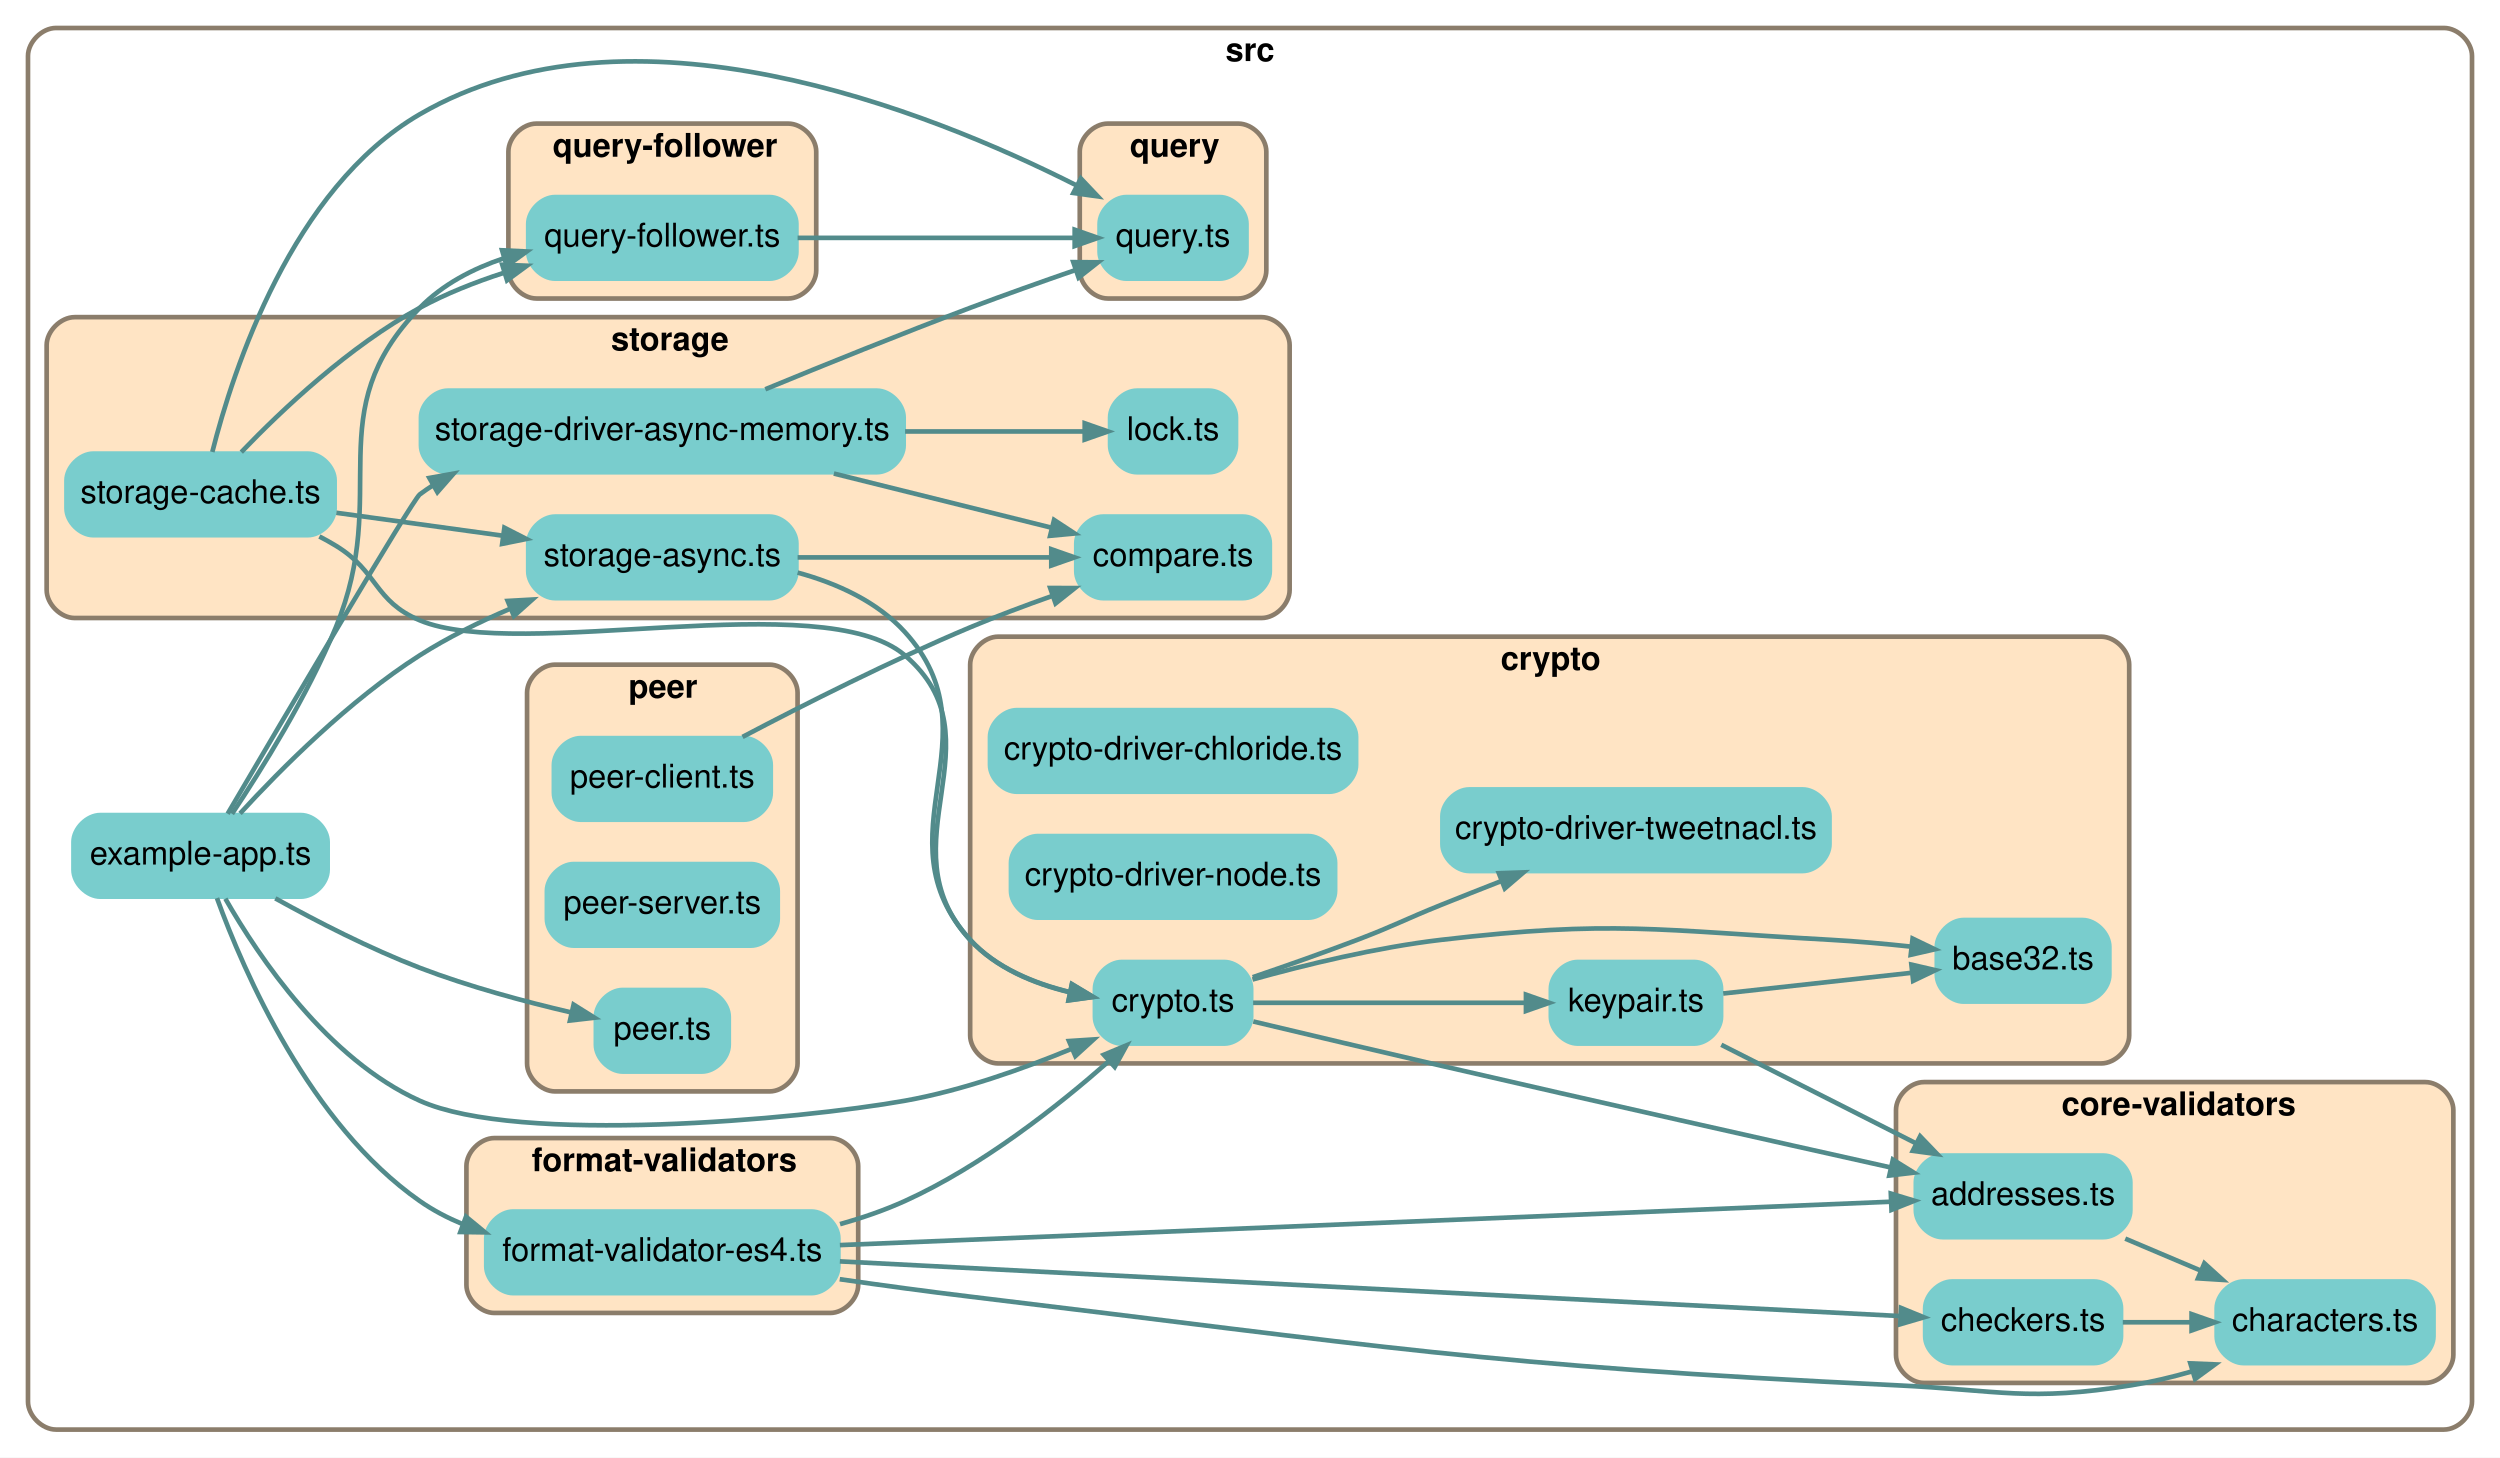
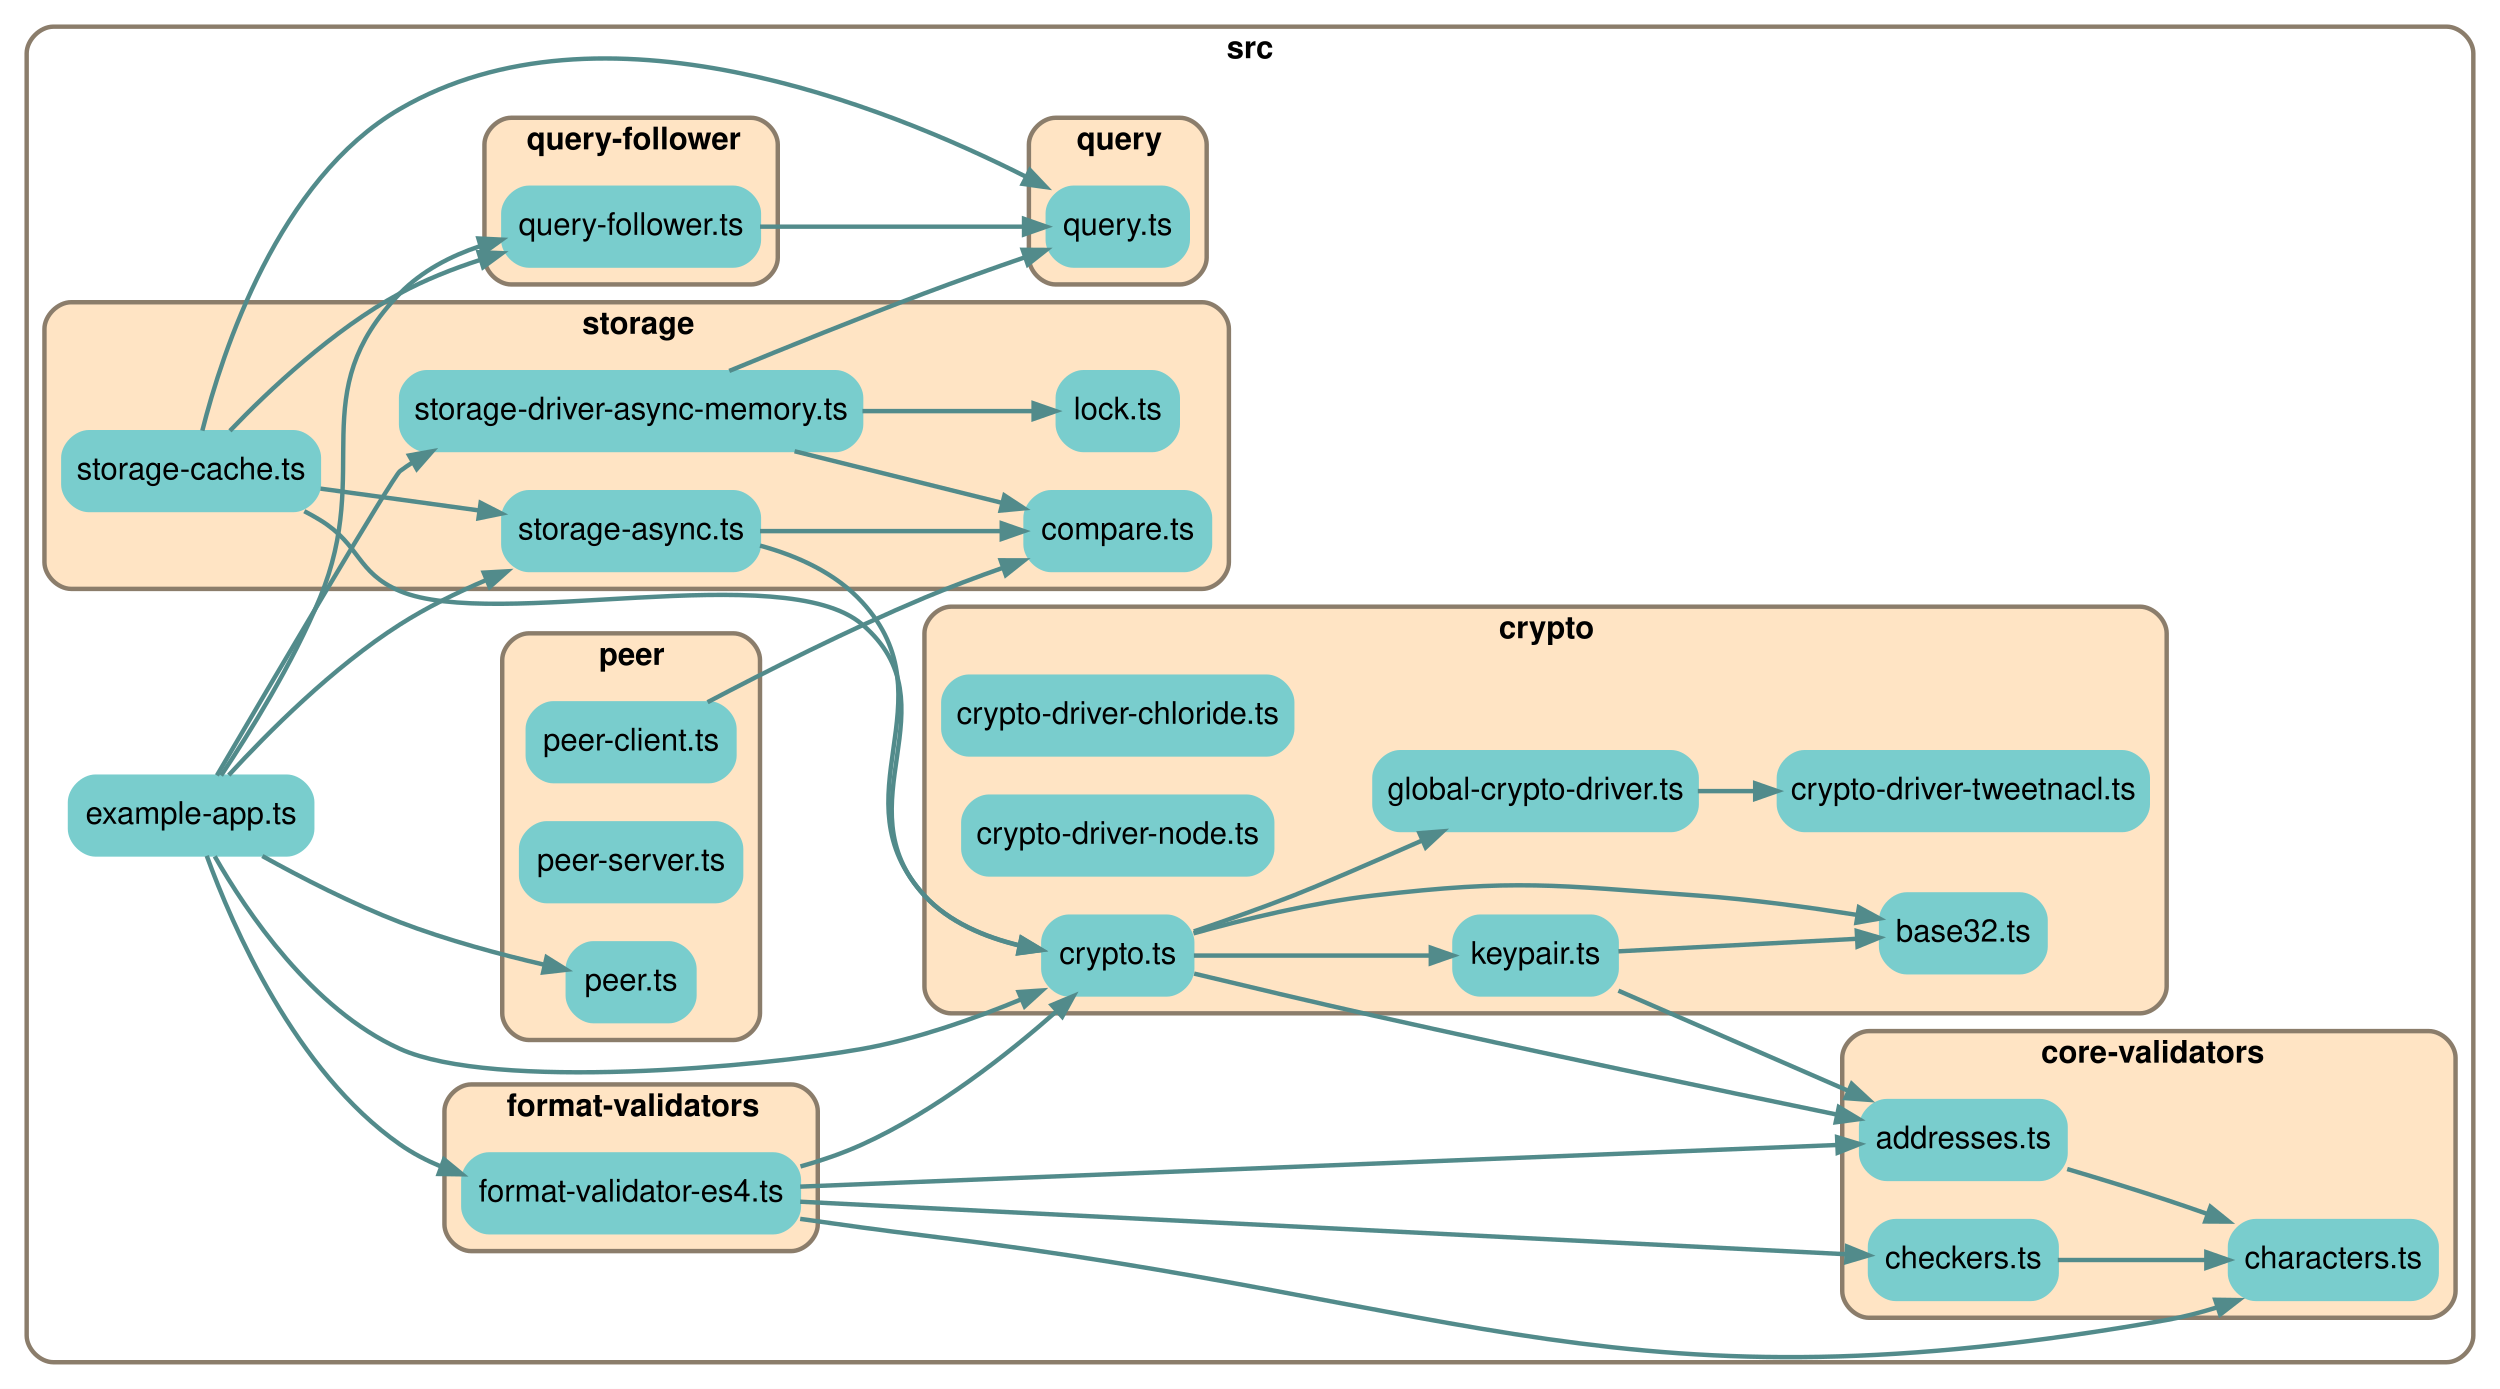
- <svg xmlns="http://www.w3.org/2000/svg" width="1072pt" height="625pt" viewBox="0.00 0.00 1072.00 625.00">
+ <svg xmlns="http://www.w3.org/2000/svg" width="1125pt" height="625pt" viewBox="0.00 0.00 1125.00 625.00">
  <g id="graph0" class="graph" transform="scale(1 1) rotate(0) translate(4 621)">
-     <polygon fill="white" stroke="transparent" points="-4,4 -4,-621 1068,-621 1068,4 -4,4" />
+     <polygon fill="white" stroke="transparent" points="-4,4 -4,-621 1121,-621 1121,4 -4,4" />
    <g id="clust1" class="cluster">
-       <path fill="none" stroke="#8b7d6b" stroke-width="2" d="M20,-8C20,-8 1044,-8 1044,-8 1050,-8 1056,-14 1056,-20 1056,-20 1056,-597 1056,-597 1056,-603 1050,-609 1044,-609 1044,-609 20,-609 20,-609 14,-609 8,-603 8,-597 8,-597 8,-20 8,-20 8,-14 14,-8 20,-8" />
-       <text text-anchor="start" x="521.5" y="-594.8" font-family="Helvetica,sans-Serif" font-weight="bold" font-size="14.00">src</text>
+       <path fill="none" stroke="#8b7d6b" stroke-width="2" d="M20,-8C20,-8 1097,-8 1097,-8 1103,-8 1109,-14 1109,-20 1109,-20 1109,-597 1109,-597 1109,-603 1103,-609 1097,-609 1097,-609 20,-609 20,-609 14,-609 8,-603 8,-597 8,-597 8,-20 8,-20 8,-14 14,-8 20,-8" />
+       <text text-anchor="start" x="548" y="-594.8" font-family="Helvetica,sans-Serif" font-weight="bold" font-size="14.00">src</text>
    </g>
    <g id="clust2" class="cluster">
-       <path fill="bisque" stroke="#8b7d6b" stroke-width="2" d="M821,-28C821,-28 1036,-28 1036,-28 1042,-28 1048,-34 1048,-40 1048,-40 1048,-145 1048,-145 1048,-151 1042,-157 1036,-157 1036,-157 821,-157 821,-157 815,-157 809,-151 809,-145 809,-145 809,-40 809,-40 809,-34 815,-28 821,-28" />
-       <text text-anchor="start" x="880" y="-142.8" font-family="Helvetica,sans-Serif" font-weight="bold" font-size="14.00">core-validators</text>
+       <path fill="bisque" stroke="#8b7d6b" stroke-width="2" d="M837,-28C837,-28 1089,-28 1089,-28 1095,-28 1101,-34 1101,-40 1101,-40 1101,-145 1101,-145 1101,-151 1095,-157 1089,-157 1089,-157 837,-157 837,-157 831,-157 825,-151 825,-145 825,-145 825,-40 825,-40 825,-34 831,-28 837,-28" />
+       <text text-anchor="start" x="914.5" y="-142.8" font-family="Helvetica,sans-Serif" font-weight="bold" font-size="14.00">core-validators</text>
    </g>
    <g id="clust3" class="cluster">
-       <path fill="bisque" stroke="#8b7d6b" stroke-width="2" d="M424,-165C424,-165 897,-165 897,-165 903,-165 909,-171 909,-177 909,-177 909,-336 909,-336 909,-342 903,-348 897,-348 897,-348 424,-348 424,-348 418,-348 412,-342 412,-336 412,-336 412,-177 412,-177 412,-171 418,-165 424,-165" />
-       <text text-anchor="start" x="639.5" y="-333.8" font-family="Helvetica,sans-Serif" font-weight="bold" font-size="14.00">crypto</text>
+       <path fill="bisque" stroke="#8b7d6b" stroke-width="2" d="M424,-165C424,-165 959,-165 959,-165 965,-165 971,-171 971,-177 971,-177 971,-336 971,-336 971,-342 965,-348 959,-348 959,-348 424,-348 424,-348 418,-348 412,-342 412,-336 412,-336 412,-177 412,-177 412,-171 418,-165 424,-165" />
+       <text text-anchor="start" x="670.5" y="-333.8" font-family="Helvetica,sans-Serif" font-weight="bold" font-size="14.00">crypto</text>
    </g>
    <g id="clust4" class="cluster">
      <path fill="bisque" stroke="#8b7d6b" stroke-width="2" d="M208,-58C208,-58 352,-58 352,-58 358,-58 364,-64 364,-70 364,-70 364,-121 364,-121 364,-127 358,-133 352,-133 352,-133 208,-133 208,-133 202,-133 196,-127 196,-121 196,-121 196,-70 196,-70 196,-64 202,-58 208,-58" />
      <text text-anchor="start" x="224" y="-118.8" font-family="Helvetica,sans-Serif" font-weight="bold" font-size="14.00">format-validators</text>
    </g>
    <g id="clust5" class="cluster">
      <path fill="bisque" stroke="#8b7d6b" stroke-width="2" d="M234,-153C234,-153 326,-153 326,-153 332,-153 338,-159 338,-165 338,-165 338,-324 338,-324 338,-330 332,-336 326,-336 326,-336 234,-336 234,-336 228,-336 222,-330 222,-324 222,-324 222,-165 222,-165 222,-159 228,-153 234,-153" />
      <text text-anchor="start" x="265.5" y="-321.8" font-family="Helvetica,sans-Serif" font-weight="bold" font-size="14.00">peer</text>
    </g>
    <g id="clust6" class="cluster">
      <path fill="bisque" stroke="#8b7d6b" stroke-width="2" d="M226,-493C226,-493 334,-493 334,-493 340,-493 346,-499 346,-505 346,-505 346,-556 346,-556 346,-562 340,-568 334,-568 334,-568 226,-568 226,-568 220,-568 214,-562 214,-556 214,-556 214,-505 214,-505 214,-499 220,-493 226,-493" />
      <text text-anchor="start" x="233" y="-553.8" font-family="Helvetica,sans-Serif" font-weight="bold" font-size="14.00">query-follower</text>
    </g>
    <g id="clust7" class="cluster">
      <path fill="bisque" stroke="#8b7d6b" stroke-width="2" d="M471,-493C471,-493 527,-493 527,-493 533,-493 539,-499 539,-505 539,-505 539,-556 539,-556 539,-562 533,-568 527,-568 527,-568 471,-568 471,-568 465,-568 459,-562 459,-556 459,-556 459,-505 459,-505 459,-499 465,-493 471,-493" />
      <text text-anchor="start" x="480.5" y="-553.8" font-family="Helvetica,sans-Serif" font-weight="bold" font-size="14.00">query</text>
    </g>
    <g id="clust8" class="cluster">
      <path fill="bisque" stroke="#8b7d6b" stroke-width="2" d="M28,-356C28,-356 537,-356 537,-356 543,-356 549,-362 549,-368 549,-368 549,-473 549,-473 549,-479 543,-485 537,-485 537,-485 28,-485 28,-485 22,-485 16,-479 16,-473 16,-473 16,-368 16,-368 16,-362 22,-356 28,-356" />
      <text text-anchor="start" x="258" y="-470.8" font-family="Helvetica,sans-Serif" font-weight="bold" font-size="14.00">storage</text>
    </g>
    <g id="node1" class="node">
      <path fill="#79cdcd" stroke="#79cdcd" d="M125,-272C125,-272 39,-272 39,-272 33,-272 27,-266 27,-260 27,-260 27,-248 27,-248 27,-242 33,-236 39,-236 39,-236 125,-236 125,-236 131,-236 137,-242 137,-248 137,-248 137,-260 137,-260 137,-266 131,-272 125,-272" />
      <text text-anchor="middle" x="82" y="-250.3" font-family="Helvetica,sans-Serif" font-size="14.00">example-app.ts</text>
    </g>
    <g id="node9" class="node">
      <path fill="#79cdcd" stroke="#79cdcd" d="M521,-209C521,-209 477,-209 477,-209 471,-209 465,-203 465,-197 465,-197 465,-185 465,-185 465,-179 471,-173 477,-173 477,-173 521,-173 521,-173 527,-173 533,-179 533,-185 533,-185 533,-197 533,-197 533,-203 527,-209 521,-209" />
      <text text-anchor="middle" x="499" y="-187.3" font-family="Helvetica,sans-Serif" font-size="14.00">crypto.ts</text>
    </g>
-     <g id="edge12" class="edge">
+     <g id="edge13" class="edge">
      <path fill="none" stroke="#528b8b" stroke-width="2" d="M92.63,-235.65C106.95,-210.61 136.47,-166.79 176,-149 218.15,-130.03 338.5,-140.88 384,-149 408.49,-153.37 434.61,-162.63 455.66,-171.34" />
      <polygon fill="#528b8b" stroke="#528b8b" stroke-width="2" points="454.38,-174.6 464.95,-175.29 457.12,-168.16 454.38,-174.6" />
    </g>
-     <g id="node11" class="node">
+     <g id="node12" class="node">
      <path fill="#79cdcd" stroke="#79cdcd" d="M344,-102C344,-102 216,-102 216,-102 210,-102 204,-96 204,-90 204,-90 204,-78 204,-78 204,-72 210,-66 216,-66 216,-66 344,-66 344,-66 350,-66 356,-72 356,-78 356,-78 356,-90 356,-90 356,-96 350,-102 344,-102" />
      <text text-anchor="middle" x="280" y="-80.3" font-family="Helvetica,sans-Serif" font-size="14.00">format-validator-es4.ts</text>
    </g>
-     <g id="edge9" class="edge">
+     <g id="edge10" class="edge">
      <path fill="none" stroke="#528b8b" stroke-width="2" d="M89.03,-235.9C100.55,-204.21 128.87,-138.95 176,-106 181.64,-102.06 187.84,-98.8 194.33,-96.11" />
      <polygon fill="#528b8b" stroke="#528b8b" stroke-width="2" points="195.82,-99.29 204,-92.56 193.4,-92.72 195.82,-99.29" />
    </g>
-     <g id="node14" class="node">
+     <g id="node15" class="node">
      <path fill="#79cdcd" stroke="#79cdcd" d="M297,-197C297,-197 263,-197 263,-197 257,-197 251,-191 251,-185 251,-185 251,-173 251,-173 251,-167 257,-161 263,-161 263,-161 297,-161 297,-161 303,-161 309,-167 309,-173 309,-173 309,-185 309,-185 309,-191 303,-197 297,-197" />
      <text text-anchor="middle" x="280" y="-175.3" font-family="Helvetica,sans-Serif" font-size="14.00">peer.ts</text>
    </g>
-     <g id="edge14" class="edge">
+     <g id="edge15" class="edge">
      <path fill="none" stroke="#528b8b" stroke-width="2" d="M114.05,-235.78C131.76,-225.96 154.63,-214.2 176,-206 197.02,-197.93 221.34,-191.43 241.08,-186.83" />
      <polygon fill="#528b8b" stroke="#528b8b" stroke-width="2" points="241.96,-190.22 250.94,-184.6 240.41,-183.4 241.96,-190.22" />
    </g>
-     <g id="node15" class="node">
+     <g id="node16" class="node">
      <path fill="#79cdcd" stroke="#79cdcd" d="M326,-537C326,-537 234,-537 234,-537 228,-537 222,-531 222,-525 222,-525 222,-513 222,-513 222,-507 228,-501 234,-501 234,-501 326,-501 326,-501 332,-501 338,-507 338,-513 338,-513 338,-525 338,-525 338,-531 332,-537 326,-537" />
      <text text-anchor="middle" x="280" y="-515.3" font-family="Helvetica,sans-Serif" font-size="14.00">query-follower.ts</text>
    </g>
-     <g id="edge13" class="edge">
+     <g id="edge14" class="edge">
      <path fill="none" stroke="#528b8b" stroke-width="2" d="M95.49,-272.02C108.23,-291.11 127.82,-322.53 140,-352 164.04,-410.18 132.08,-443.9 176,-489 185.78,-499.04 198.7,-505.77 212.08,-510.27" />
      <polygon fill="#528b8b" stroke="#528b8b" stroke-width="2" points="211.29,-513.68 221.87,-513.16 213.27,-506.97 211.29,-513.68" />
    </g>
-     <g id="node19" class="node">
+     <g id="node20" class="node">
      <path fill="#79cdcd" stroke="#79cdcd" d="M326,-400C326,-400 234,-400 234,-400 228,-400 222,-394 222,-388 222,-388 222,-376 222,-376 222,-370 228,-364 234,-364 234,-364 326,-364 326,-364 332,-364 338,-370 338,-376 338,-376 338,-388 338,-388 338,-394 332,-400 326,-400" />
      <text text-anchor="middle" x="280" y="-378.3" font-family="Helvetica,sans-Serif" font-size="14.00">storage-async.ts</text>
    </g>
-     <g id="edge11" class="edge">
+     <g id="edge12" class="edge">
      <path fill="none" stroke="#528b8b" stroke-width="2" d="M98.93,-272.18C116.32,-291.15 145.76,-320.75 176,-340 187.93,-347.59 201.46,-354.28 214.7,-359.95" />
      <polygon fill="#528b8b" stroke="#528b8b" stroke-width="2" points="213.69,-363.32 224.27,-363.91 216.36,-356.85 213.69,-363.32" />
    </g>
-     <g id="node21" class="node">
+     <g id="node22" class="node">
      <path fill="#79cdcd" stroke="#79cdcd" d="M372,-454C372,-454 188,-454 188,-454 182,-454 176,-448 176,-442 176,-442 176,-430 176,-430 176,-424 182,-418 188,-418 188,-418 372,-418 372,-418 378,-418 384,-424 384,-430 384,-430 384,-442 384,-442 384,-448 378,-454 372,-454" />
      <text text-anchor="middle" x="280" y="-432.3" font-family="Helvetica,sans-Serif" font-size="14.00">storage-driver-async-memory.ts</text>
    </g>
-     <g id="edge10" class="edge">
+     <g id="edge11" class="edge">
      <path fill="none" stroke="#528b8b" stroke-width="2" d="M93.6,-272.06C117.31,-312.43 172.85,-406.63 176,-409 177.83,-410.37 179.73,-411.68 181.68,-412.92" />
      <polygon fill="#528b8b" stroke="#528b8b" stroke-width="2" points="180.11,-416.05 190.54,-417.93 183.56,-409.96 180.11,-416.05" />
    </g>
    <g id="node2" class="node">
-       <path fill="#79cdcd" stroke="#79cdcd" d="M898,-126C898,-126 829,-126 829,-126 823,-126 817,-120 817,-114 817,-114 817,-102 817,-102 817,-96 823,-90 829,-90 829,-90 898,-90 898,-90 904,-90 910,-96 910,-102 910,-102 910,-114 910,-114 910,-120 904,-126 898,-126" />
-       <text text-anchor="middle" x="863.5" y="-104.3" font-family="Helvetica,sans-Serif" font-size="14.00">addresses.ts</text>
+       <path fill="#79cdcd" stroke="#79cdcd" d="M914,-126C914,-126 845,-126 845,-126 839,-126 833,-120 833,-114 833,-114 833,-102 833,-102 833,-96 839,-90 845,-90 845,-90 914,-90 914,-90 920,-90 926,-96 926,-102 926,-102 926,-114 926,-114 926,-120 920,-126 914,-126" />
+       <text text-anchor="middle" x="879.5" y="-104.3" font-family="Helvetica,sans-Serif" font-size="14.00">addresses.ts</text>
    </g>
    <g id="node3" class="node">
-       <path fill="#79cdcd" stroke="#79cdcd" d="M1028,-72C1028,-72 958,-72 958,-72 952,-72 946,-66 946,-60 946,-60 946,-48 946,-48 946,-42 952,-36 958,-36 958,-36 1028,-36 1028,-36 1034,-36 1040,-42 1040,-48 1040,-48 1040,-60 1040,-60 1040,-66 1034,-72 1028,-72" />
-       <text text-anchor="middle" x="993" y="-50.3" font-family="Helvetica,sans-Serif" font-size="14.00">characters.ts</text>
+       <path fill="#79cdcd" stroke="#79cdcd" d="M1081,-72C1081,-72 1011,-72 1011,-72 1005,-72 999,-66 999,-60 999,-60 999,-48 999,-48 999,-42 1005,-36 1011,-36 1011,-36 1081,-36 1081,-36 1087,-36 1093,-42 1093,-48 1093,-48 1093,-60 1093,-60 1093,-66 1087,-72 1081,-72" />
+       <text text-anchor="middle" x="1046" y="-50.3" font-family="Helvetica,sans-Serif" font-size="14.00">characters.ts</text>
    </g>
    <g id="edge1" class="edge">
-       <path fill="none" stroke="#528b8b" stroke-width="2" d="M907.31,-89.87C917.72,-85.46 928.96,-80.7 939.75,-76.13" />
-       <polygon fill="#528b8b" stroke="#528b8b" stroke-width="2" points="941.24,-79.3 949.09,-72.18 938.51,-72.85 941.24,-79.3" />
+       <path fill="none" stroke="#528b8b" stroke-width="2" d="M926.24,-94.93C940.62,-90.67 956.53,-85.8 971,-81 976.96,-79.02 983.17,-76.89 989.34,-74.71" />
+       <polygon fill="#528b8b" stroke="#528b8b" stroke-width="2" points="990.72,-77.94 998.96,-71.28 988.37,-71.34 990.72,-77.94" />
    </g>
    <g id="node4" class="node">
-       <path fill="#79cdcd" stroke="#79cdcd" d="M894,-72C894,-72 833,-72 833,-72 827,-72 821,-66 821,-60 821,-60 821,-48 821,-48 821,-42 827,-36 833,-36 833,-36 894,-36 894,-36 900,-36 906,-42 906,-48 906,-48 906,-60 906,-60 906,-66 900,-72 894,-72" />
-       <text text-anchor="middle" x="863.5" y="-50.3" font-family="Helvetica,sans-Serif" font-size="14.00">checkers.ts</text>
+       <path fill="#79cdcd" stroke="#79cdcd" d="M910,-72C910,-72 849,-72 849,-72 843,-72 837,-66 837,-60 837,-60 837,-48 837,-48 837,-42 843,-36 849,-36 849,-36 910,-36 910,-36 916,-36 922,-42 922,-48 922,-48 922,-60 922,-60 922,-66 916,-72 910,-72" />
+       <text text-anchor="middle" x="879.5" y="-50.3" font-family="Helvetica,sans-Serif" font-size="14.00">checkers.ts</text>
    </g>
    <g id="edge2" class="edge">
-       <path fill="none" stroke="#528b8b" stroke-width="2" d="M906.25,-54C915.63,-54 925.73,-54 935.6,-54" />
-       <polygon fill="#528b8b" stroke="#528b8b" stroke-width="2" points="935.75,-57.5 945.75,-54 935.75,-50.5 935.75,-57.5" />
+       <path fill="none" stroke="#528b8b" stroke-width="2" d="M922.01,-54C942.22,-54 966.83,-54 988.7,-54" />
+       <polygon fill="#528b8b" stroke="#528b8b" stroke-width="2" points="988.86,-57.5 998.86,-54 988.86,-50.5 988.86,-57.5" />
    </g>
    <g id="node5" class="node">
-       <path fill="#79cdcd" stroke="#79cdcd" d="M889,-227C889,-227 838,-227 838,-227 832,-227 826,-221 826,-215 826,-215 826,-203 826,-203 826,-197 832,-191 838,-191 838,-191 889,-191 889,-191 895,-191 901,-197 901,-203 901,-203 901,-215 901,-215 901,-221 895,-227 889,-227" />
-       <text text-anchor="middle" x="863.5" y="-205.3" font-family="Helvetica,sans-Serif" font-size="14.00">base32.ts</text>
+       <path fill="#79cdcd" stroke="#79cdcd" d="M905,-219C905,-219 854,-219 854,-219 848,-219 842,-213 842,-207 842,-207 842,-195 842,-195 842,-189 848,-183 854,-183 854,-183 905,-183 905,-183 911,-183 917,-189 917,-195 917,-195 917,-207 917,-207 917,-213 911,-219 905,-219" />
+       <text text-anchor="middle" x="879.5" y="-197.3" font-family="Helvetica,sans-Serif" font-size="14.00">base32.ts</text>
    </g>
    <g id="node6" class="node">
      <path fill="#79cdcd" stroke="#79cdcd" d="M566,-317C566,-317 432,-317 432,-317 426,-317 420,-311 420,-305 420,-305 420,-293 420,-293 420,-287 426,-281 432,-281 432,-281 566,-281 566,-281 572,-281 578,-287 578,-293 578,-293 578,-305 578,-305 578,-311 572,-317 566,-317" />
      <text text-anchor="middle" x="499" y="-295.3" font-family="Helvetica,sans-Serif" font-size="14.00">crypto-driver-chloride.ts</text>
    </g>
    <g id="node7" class="node">
      <path fill="#79cdcd" stroke="#79cdcd" d="M557,-263C557,-263 441,-263 441,-263 435,-263 429,-257 429,-251 429,-251 429,-239 429,-239 429,-233 435,-227 441,-227 441,-227 557,-227 557,-227 563,-227 569,-233 569,-239 569,-239 569,-251 569,-251 569,-257 563,-263 557,-263" />
      <text text-anchor="middle" x="499" y="-241.3" font-family="Helvetica,sans-Serif" font-size="14.00">crypto-driver-node.ts</text>
    </g>
    <g id="node8" class="node">
-       <path fill="#79cdcd" stroke="#79cdcd" d="M769,-283C769,-283 626,-283 626,-283 620,-283 614,-277 614,-271 614,-271 614,-259 614,-259 614,-253 620,-247 626,-247 626,-247 769,-247 769,-247 775,-247 781,-253 781,-259 781,-259 781,-271 781,-271 781,-277 775,-283 769,-283" />
-       <text text-anchor="middle" x="697.5" y="-261.3" font-family="Helvetica,sans-Serif" font-size="14.00">crypto-driver-tweetnacl.ts</text>
+       <path fill="#79cdcd" stroke="#79cdcd" d="M951,-283C951,-283 808,-283 808,-283 802,-283 796,-277 796,-271 796,-271 796,-259 796,-259 796,-253 802,-247 808,-247 808,-247 951,-247 951,-247 957,-247 963,-253 963,-259 963,-259 963,-271 963,-271 963,-277 957,-283 951,-283" />
+       <text text-anchor="middle" x="879.5" y="-261.3" font-family="Helvetica,sans-Serif" font-size="14.00">crypto-driver-tweetnacl.ts</text>
    </g>
    <g id="edge5" class="edge">
-       <path fill="none" stroke="#528b8b" stroke-width="2" d="M533.4,-182.99C556.11,-177.57 586.85,-170.27 614,-164 680.11,-148.72 756.24,-131.64 806.63,-120.41" />
-       <polygon fill="#528b8b" stroke="#528b8b" stroke-width="2" points="807.67,-123.76 816.67,-118.17 806.14,-116.93 807.67,-123.76" />
+       <path fill="none" stroke="#528b8b" stroke-width="2" d="M533.37,-182.87C556.07,-177.4 586.81,-170.1 614,-164 685.86,-147.89 768.98,-130.49 822.57,-119.44" />
+       <polygon fill="#528b8b" stroke="#528b8b" stroke-width="2" points="823.47,-122.83 832.56,-117.38 822.06,-115.97 823.47,-122.83" />
    </g>
    <g id="edge3" class="edge">
-       <path fill="none" stroke="#528b8b" stroke-width="2" d="M533.06,-200.98C555.62,-207.26 586.32,-214.77 614,-218 687.72,-226.61 706.89,-222.08 781,-218 792.21,-217.38 804.25,-216.29 815.54,-215.08" />
-       <polygon fill="#528b8b" stroke="#528b8b" stroke-width="2" points="816.11,-218.54 825.65,-213.94 815.32,-211.58 816.11,-218.54" />
+       <path fill="none" stroke="#528b8b" stroke-width="2" d="M533.06,-200.98C555.62,-207.26 586.32,-214.77 614,-218 678.45,-225.53 695.28,-222.62 760,-218 783.8,-216.3 810.09,-212.71 831.85,-209.26" />
+       <polygon fill="#528b8b" stroke="#528b8b" stroke-width="2" points="832.51,-212.7 841.81,-207.64 831.38,-205.79 832.51,-212.7" />
+     </g>
+     <g id="node10" class="node">
+       <path fill="#79cdcd" stroke="#79cdcd" d="M748,-283C748,-283 626,-283 626,-283 620,-283 614,-277 614,-271 614,-271 614,-259 614,-259 614,-253 620,-247 626,-247 626,-247 748,-247 748,-247 754,-247 760,-253 760,-259 760,-259 760,-271 760,-271 760,-277 754,-283 748,-283" />
+       <text text-anchor="middle" x="687" y="-261.3" font-family="Helvetica,sans-Serif" font-size="14.00">global-crypto-driver.ts</text>
    </g>
    <g id="edge6" class="edge">
-       <path fill="none" stroke="#528b8b" stroke-width="2" d="M533.18,-201.98C547.1,-206.72 563.4,-212.44 578,-218 594.2,-224.17 597.92,-226.53 614,-233 622.37,-236.37 631.25,-239.88 639.95,-243.28" />
-       <polygon fill="#528b8b" stroke="#528b8b" stroke-width="2" points="638.71,-246.55 649.3,-246.92 641.26,-240.03 638.71,-246.55" />
-     </g>
-     <g id="node10" class="node">
-       <path fill="#79cdcd" stroke="#79cdcd" d="M722.5,-209C722.5,-209 672.5,-209 672.5,-209 666.5,-209 660.5,-203 660.5,-197 660.5,-197 660.5,-185 660.5,-185 660.5,-179 666.5,-173 672.5,-173 672.5,-173 722.5,-173 722.5,-173 728.5,-173 734.5,-179 734.5,-185 734.5,-185 734.5,-197 734.5,-197 734.5,-203 728.5,-209 722.5,-209" />
-       <text text-anchor="middle" x="697.5" y="-187.3" font-family="Helvetica,sans-Serif" font-size="14.00">keypair.ts</text>
+       <path fill="none" stroke="#528b8b" stroke-width="2" d="M533.23,-201.87C547.15,-206.59 563.45,-212.32 578,-218 589.34,-222.42 613.51,-232.9 636.11,-242.85" />
+       <polygon fill="#528b8b" stroke="#528b8b" stroke-width="2" points="634.76,-246.08 645.32,-246.91 637.58,-239.67 634.76,-246.08" />
+     </g>
+     <g id="node11" class="node">
+       <path fill="#79cdcd" stroke="#79cdcd" d="M712,-209C712,-209 662,-209 662,-209 656,-209 650,-203 650,-197 650,-197 650,-185 650,-185 650,-179 656,-173 662,-173 662,-173 712,-173 712,-173 718,-173 724,-179 724,-185 724,-185 724,-197 724,-197 724,-203 718,-209 712,-209" />
+       <text text-anchor="middle" x="687" y="-187.3" font-family="Helvetica,sans-Serif" font-size="14.00">keypair.ts</text>
    </g>
    <g id="edge4" class="edge">
-       <path fill="none" stroke="#528b8b" stroke-width="2" d="M533.33,-191C565.42,-191 614.24,-191 650.12,-191" />
-       <polygon fill="#528b8b" stroke="#528b8b" stroke-width="2" points="650.33,-194.5 660.33,-191 650.33,-187.5 650.33,-194.5" />
+       <path fill="none" stroke="#528b8b" stroke-width="2" d="M533.25,-191C562.86,-191 606.48,-191 639.53,-191" />
+       <polygon fill="#528b8b" stroke="#528b8b" stroke-width="2" points="639.86,-194.5 649.86,-191 639.86,-187.5 639.86,-194.5" />
+     </g>
+     <g id="edge7" class="edge">
+       <path fill="none" stroke="#528b8b" stroke-width="2" d="M760.02,-265C768.43,-265 777.09,-265 785.73,-265" />
+       <polygon fill="#528b8b" stroke="#528b8b" stroke-width="2" points="785.83,-268.5 795.83,-265 785.83,-261.5 785.83,-268.5" />
+     </g>
+     <g id="edge9" class="edge">
+       <path fill="none" stroke="#528b8b" stroke-width="2" d="M724.28,-175.19C753.56,-162.44 795.1,-144.34 827.69,-130.14" />
+       <polygon fill="#528b8b" stroke="#528b8b" stroke-width="2" points="829.29,-133.26 837.06,-126.06 826.49,-126.84 829.29,-133.26" />
    </g>
    <g id="edge8" class="edge">
-       <path fill="none" stroke="#528b8b" stroke-width="2" d="M734.09,-172.99C758.61,-160.58 791.39,-143.99 817.69,-130.68" />
-       <polygon fill="#528b8b" stroke="#528b8b" stroke-width="2" points="819.36,-133.76 826.7,-126.12 816.2,-127.51 819.36,-133.76" />
-     </g>
-     <g id="edge7" class="edge">
-       <path fill="none" stroke="#528b8b" stroke-width="2" d="M734.9,-194.99C758.7,-197.61 790.02,-201.05 815.68,-203.86" />
-       <polygon fill="#528b8b" stroke="#528b8b" stroke-width="2" points="815.6,-207.37 825.92,-204.99 816.36,-200.42 815.6,-207.37" />
+       <path fill="none" stroke="#528b8b" stroke-width="2" d="M724.28,-192.9C754.67,-194.5 798.27,-196.79 831.36,-198.53" />
+       <polygon fill="#528b8b" stroke="#528b8b" stroke-width="2" points="831.54,-202.04 841.71,-199.07 831.9,-195.05 831.54,-202.04" />
+     </g>
+     <g id="edge19" class="edge">
+       <path fill="none" stroke="#528b8b" stroke-width="2" d="M356.07,-87.02C477.67,-91.9 714.98,-101.43 822.8,-105.76" />
+       <polygon fill="#528b8b" stroke="#528b8b" stroke-width="2" points="822.69,-109.26 832.82,-106.17 822.97,-102.27 822.69,-109.26" />
+     </g>
+     <g id="edge17" class="edge">
+       <path fill="none" stroke="#528b8b" stroke-width="2" d="M356.08,-72.51C374.36,-69.88 393.86,-67.21 412,-65 659.19,-34.86 725.78,16.34 971,-27 978.49,-28.32 986.22,-30.35 993.73,-32.7" />
+       <polygon fill="#528b8b" stroke="#528b8b" stroke-width="2" points="992.85,-36.1 1003.44,-35.96 995.07,-29.46 992.85,-36.1" />
    </g>
    <g id="edge18" class="edge">
-       <path fill="none" stroke="#528b8b" stroke-width="2" d="M356.13,-87.1C474.53,-91.99 701.86,-101.37 806.85,-105.7" />
-       <polygon fill="#528b8b" stroke="#528b8b" stroke-width="2" points="806.78,-109.2 816.92,-106.12 807.07,-102.21 806.78,-109.2" />
+       <path fill="none" stroke="#528b8b" stroke-width="2" d="M356.07,-80.23C479.22,-74.05 721.03,-61.91 826.85,-56.59" />
+       <polygon fill="#528b8b" stroke="#528b8b" stroke-width="2" points="827.15,-60.08 836.96,-56.09 826.79,-53.09 827.15,-60.08" />
    </g>
    <g id="edge16" class="edge">
-       <path fill="none" stroke="#528b8b" stroke-width="2" d="M356.08,-72.47C374.35,-69.84 393.86,-67.18 412,-65 587.98,-43.83 631.95,-35.45 809,-27 853.84,-24.86 865.68,-19.89 910,-27 918.6,-28.38 927.52,-30.52 936.18,-33.02" />
-       <polygon fill="#528b8b" stroke="#528b8b" stroke-width="2" points="935.22,-36.38 945.81,-35.95 937.26,-29.69 935.22,-36.38" />
-     </g>
-     <g id="edge17" class="edge">
-       <path fill="none" stroke="#528b8b" stroke-width="2" d="M356.13,-80.12C476.05,-73.94 707.69,-61.99 810.81,-56.67" />
-       <polygon fill="#528b8b" stroke="#528b8b" stroke-width="2" points="811.16,-60.15 820.97,-56.14 810.8,-53.16 811.16,-60.15" />
-     </g>
-     <g id="edge15" class="edge">
      <path fill="none" stroke="#528b8b" stroke-width="2" d="M356.21,-96.09C365.77,-98.77 375.26,-102.04 384,-106 417.04,-120.98 449.72,-146.77 471.55,-166.02" />
      <polygon fill="#528b8b" stroke="#528b8b" stroke-width="2" points="469.31,-168.71 479.09,-172.79 473.99,-163.5 469.31,-168.71" />
    </g>
-     <g id="node12" class="node">
+     <g id="node13" class="node">
      <path fill="#79cdcd" stroke="#79cdcd" d="M315,-305C315,-305 245,-305 245,-305 239,-305 233,-299 233,-293 233,-293 233,-281 233,-281 233,-275 239,-269 245,-269 245,-269 315,-269 315,-269 321,-269 327,-275 327,-281 327,-281 327,-293 327,-293 327,-299 321,-305 315,-305" />
      <text text-anchor="middle" x="280" y="-283.3" font-family="Helvetica,sans-Serif" font-size="14.00">peer-client.ts</text>
    </g>
-     <g id="node17" class="node">
+     <g id="node18" class="node">
      <path fill="#79cdcd" stroke="#79cdcd" d="M529,-400C529,-400 469,-400 469,-400 463,-400 457,-394 457,-388 457,-388 457,-376 457,-376 457,-370 463,-364 469,-364 469,-364 529,-364 529,-364 535,-364 541,-370 541,-376 541,-376 541,-388 541,-388 541,-394 535,-400 529,-400" />
      <text text-anchor="middle" x="499" y="-378.3" font-family="Helvetica,sans-Serif" font-size="14.00">compare.ts</text>
    </g>
-     <g id="edge19" class="edge">
+     <g id="edge20" class="edge">
      <path fill="none" stroke="#528b8b" stroke-width="2" d="M314.39,-305.01C340.55,-318.77 378.07,-337.73 412,-352 423.27,-356.74 435.59,-361.36 447.28,-365.49" />
      <polygon fill="#528b8b" stroke="#528b8b" stroke-width="2" points="446.32,-368.86 456.92,-368.84 448.62,-362.25 446.32,-368.86" />
    </g>
-     <g id="node13" class="node">
+     <g id="node14" class="node">
      <path fill="#79cdcd" stroke="#79cdcd" d="M318,-251C318,-251 242,-251 242,-251 236,-251 230,-245 230,-239 230,-239 230,-227 230,-227 230,-221 236,-215 242,-215 242,-215 318,-215 318,-215 324,-215 330,-221 330,-227 330,-227 330,-239 330,-239 330,-245 324,-251 318,-251" />
      <text text-anchor="middle" x="280" y="-229.3" font-family="Helvetica,sans-Serif" font-size="14.00">peer-server.ts</text>
    </g>
-     <g id="node16" class="node">
+     <g id="node17" class="node">
      <path fill="#79cdcd" stroke="#79cdcd" d="M519,-537C519,-537 479,-537 479,-537 473,-537 467,-531 467,-525 467,-525 467,-513 467,-513 467,-507 473,-501 479,-501 479,-501 519,-501 519,-501 525,-501 531,-507 531,-513 531,-513 531,-525 531,-525 531,-531 525,-537 519,-537" />
      <text text-anchor="middle" x="499" y="-515.3" font-family="Helvetica,sans-Serif" font-size="14.00">query.ts</text>
    </g>
-     <g id="edge20" class="edge">
+     <g id="edge21" class="edge">
      <path fill="none" stroke="#528b8b" stroke-width="2" d="M338.01,-519C375.18,-519 422.84,-519 456.44,-519" />
      <polygon fill="#528b8b" stroke="#528b8b" stroke-width="2" points="456.82,-522.5 466.82,-519 456.82,-515.5 456.82,-522.5" />
    </g>
-     <g id="node18" class="node">
+     <g id="node19" class="node">
      <path fill="#79cdcd" stroke="#79cdcd" d="M514.5,-454C514.5,-454 483.5,-454 483.5,-454 477.5,-454 471.5,-448 471.5,-442 471.5,-442 471.5,-430 471.5,-430 471.5,-424 477.5,-418 483.5,-418 483.5,-418 514.5,-418 514.5,-418 520.5,-418 526.5,-424 526.5,-430 526.5,-430 526.5,-442 526.5,-442 526.5,-448 520.5,-454 514.5,-454" />
      <text text-anchor="middle" x="499" y="-432.3" font-family="Helvetica,sans-Serif" font-size="14.00">lock.ts</text>
    </g>
-     <g id="edge22" class="edge">
+     <g id="edge23" class="edge">
      <path fill="none" stroke="#528b8b" stroke-width="2" d="M338.02,-375.47C354.92,-370.86 372.08,-363.08 384,-350 424.41,-305.68 371.66,-262.38 412,-218 422.97,-205.94 439.25,-199.22 454.71,-195.5" />
      <polygon fill="#528b8b" stroke="#528b8b" stroke-width="2" points="455.58,-198.89 464.68,-193.46 454.18,-192.03 455.58,-198.89" />
    </g>
-     <g id="edge21" class="edge">
+     <g id="edge22" class="edge">
      <path fill="none" stroke="#528b8b" stroke-width="2" d="M338.01,-382C371.67,-382 413.92,-382 446.56,-382" />
      <polygon fill="#528b8b" stroke="#528b8b" stroke-width="2" points="446.79,-385.5 456.79,-382 446.79,-378.5 446.79,-385.5" />
    </g>
-     <g id="node20" class="node">
+     <g id="node21" class="node">
      <path fill="#79cdcd" stroke="#79cdcd" d="M128,-427C128,-427 36,-427 36,-427 30,-427 24,-421 24,-415 24,-415 24,-403 24,-403 24,-397 30,-391 36,-391 36,-391 128,-391 128,-391 134,-391 140,-397 140,-403 140,-403 140,-415 140,-415 140,-421 134,-427 128,-427" />
      <text text-anchor="middle" x="82" y="-405.3" font-family="Helvetica,sans-Serif" font-size="14.00">storage-cache.ts</text>
    </g>
-     <g id="edge26" class="edge">
+     <g id="edge27" class="edge">
      <path fill="none" stroke="#528b8b" stroke-width="2" d="M132.94,-390.96C135.37,-389.7 137.74,-388.38 140,-387 158.28,-375.86 156.28,-363.32 176,-355 218.7,-336.98 348.81,-370.16 384,-340 426.24,-303.8 374.24,-258.85 412,-218 423.07,-206.03 439.37,-199.33 454.81,-195.59" />
      <polygon fill="#528b8b" stroke="#528b8b" stroke-width="2" points="455.68,-198.99 464.77,-193.54 454.27,-192.13 455.68,-198.99" />
    </g>
-     <g id="edge24" class="edge">
+     <g id="edge25" class="edge">
      <path fill="none" stroke="#528b8b" stroke-width="2" d="M99.46,-427.12C116.85,-445.23 145.86,-472.65 176,-489 187.17,-495.06 199.71,-500.02 212.09,-504.04" />
      <polygon fill="#528b8b" stroke="#528b8b" stroke-width="2" points="211.37,-507.48 221.96,-507.06 213.42,-500.79 211.37,-507.48" />
    </g>
-     <g id="edge23" class="edge">
+     <g id="edge24" class="edge">
      <path fill="none" stroke="#528b8b" stroke-width="2" d="M87.04,-427.19C95.99,-462.62 121.2,-540.18 176,-572 266.36,-624.48 393.65,-573.83 457.76,-541.42" />
      <polygon fill="#528b8b" stroke="#528b8b" stroke-width="2" points="459.46,-544.47 466.74,-536.78 456.25,-538.25 459.46,-544.47" />
    </g>
-     <g id="edge25" class="edge">
+     <g id="edge26" class="edge">
      <path fill="none" stroke="#528b8b" stroke-width="2" d="M140.22,-401.12C162.56,-398.04 188.35,-394.49 211.58,-391.29" />
      <polygon fill="#528b8b" stroke="#528b8b" stroke-width="2" points="212.28,-394.72 221.71,-389.89 211.33,-387.79 212.28,-394.72" />
    </g>
-     <g id="edge28" class="edge">
+     <g id="edge29" class="edge">
      <path fill="none" stroke="#528b8b" stroke-width="2" d="M324.16,-454.08C349.6,-464.58 382.5,-477.89 412,-489 426.67,-494.52 442.87,-500.27 457.22,-505.23" />
      <polygon fill="#528b8b" stroke="#528b8b" stroke-width="2" points="456.22,-508.59 466.82,-508.53 458.5,-501.97 456.22,-508.59" />
    </g>
-     <g id="edge27" class="edge">
+     <g id="edge28" class="edge">
      <path fill="none" stroke="#528b8b" stroke-width="2" d="M353.56,-417.94C384.18,-410.33 419.1,-401.64 446.93,-394.71" />
      <polygon fill="#528b8b" stroke="#528b8b" stroke-width="2" points="447.98,-398.05 456.84,-392.24 446.29,-391.26 447.98,-398.05" />
    </g>
-     <g id="edge29" class="edge">
+     <g id="edge30" class="edge">
      <path fill="none" stroke="#528b8b" stroke-width="2" d="M384.1,-436C411.6,-436 439.57,-436 460.91,-436" />
      <polygon fill="#528b8b" stroke="#528b8b" stroke-width="2" points="461.12,-439.5 471.12,-436 461.12,-432.5 461.12,-439.5" />
    </g>
  </g>
</svg>
